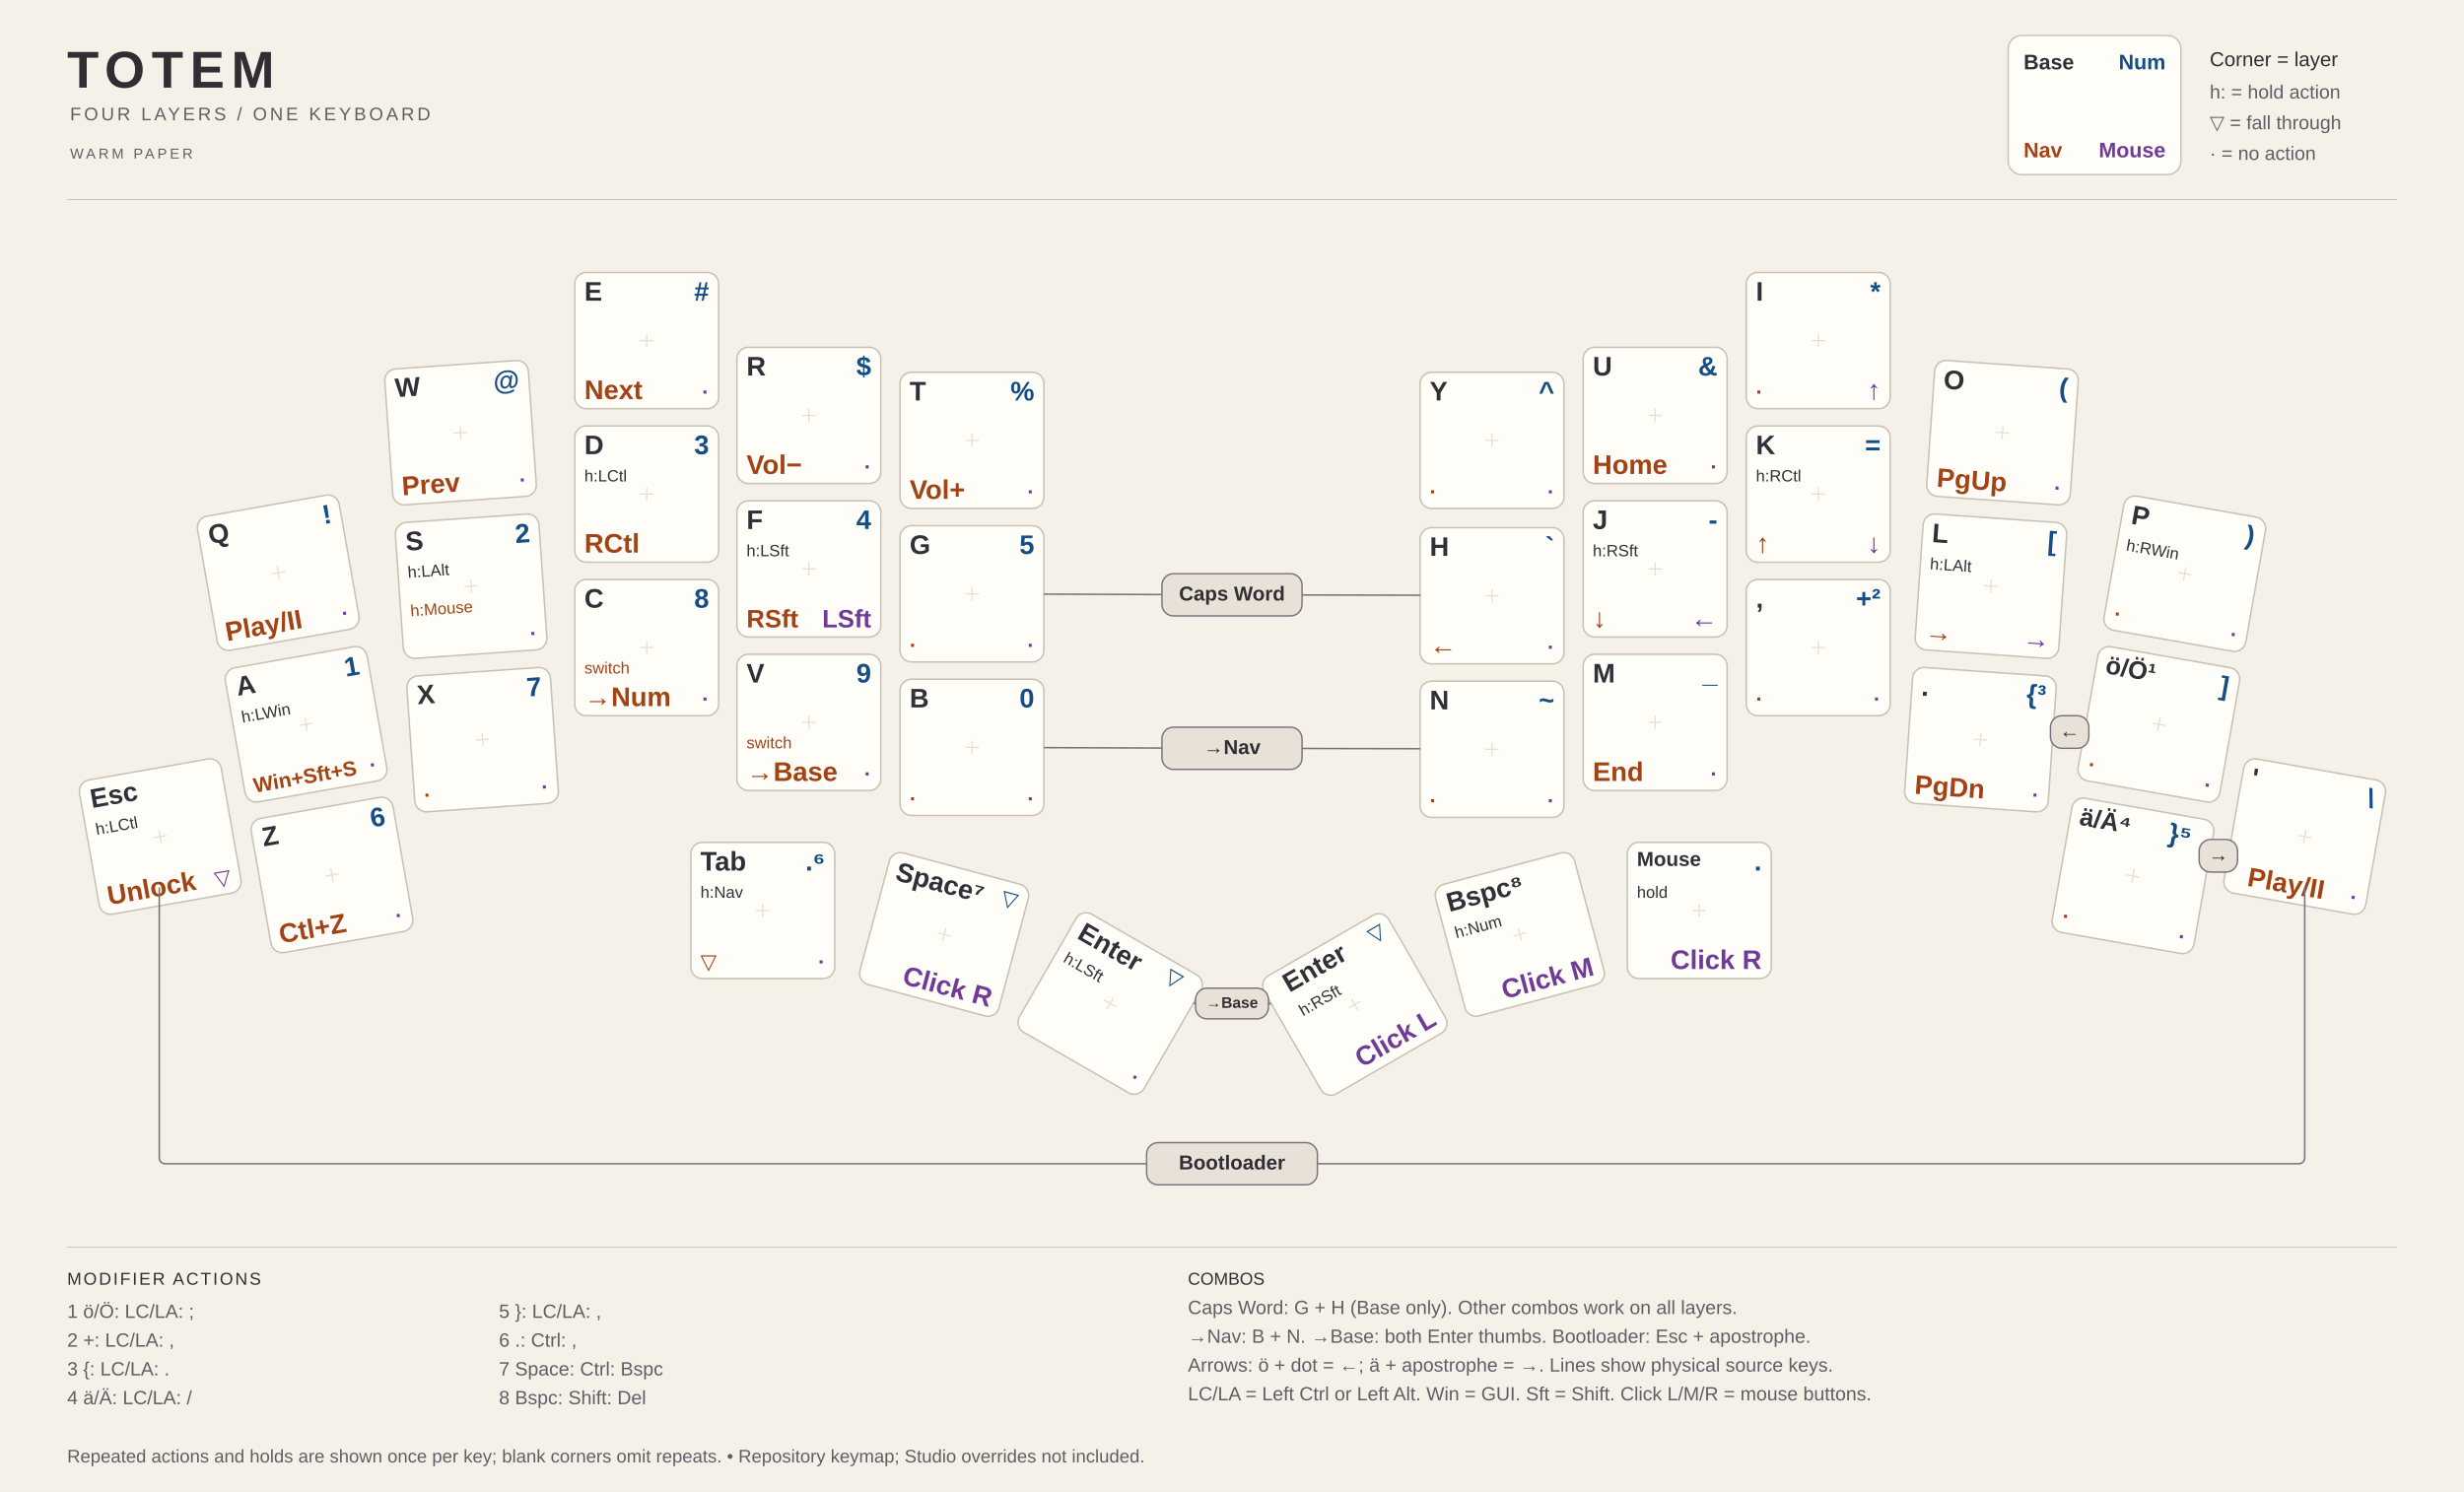
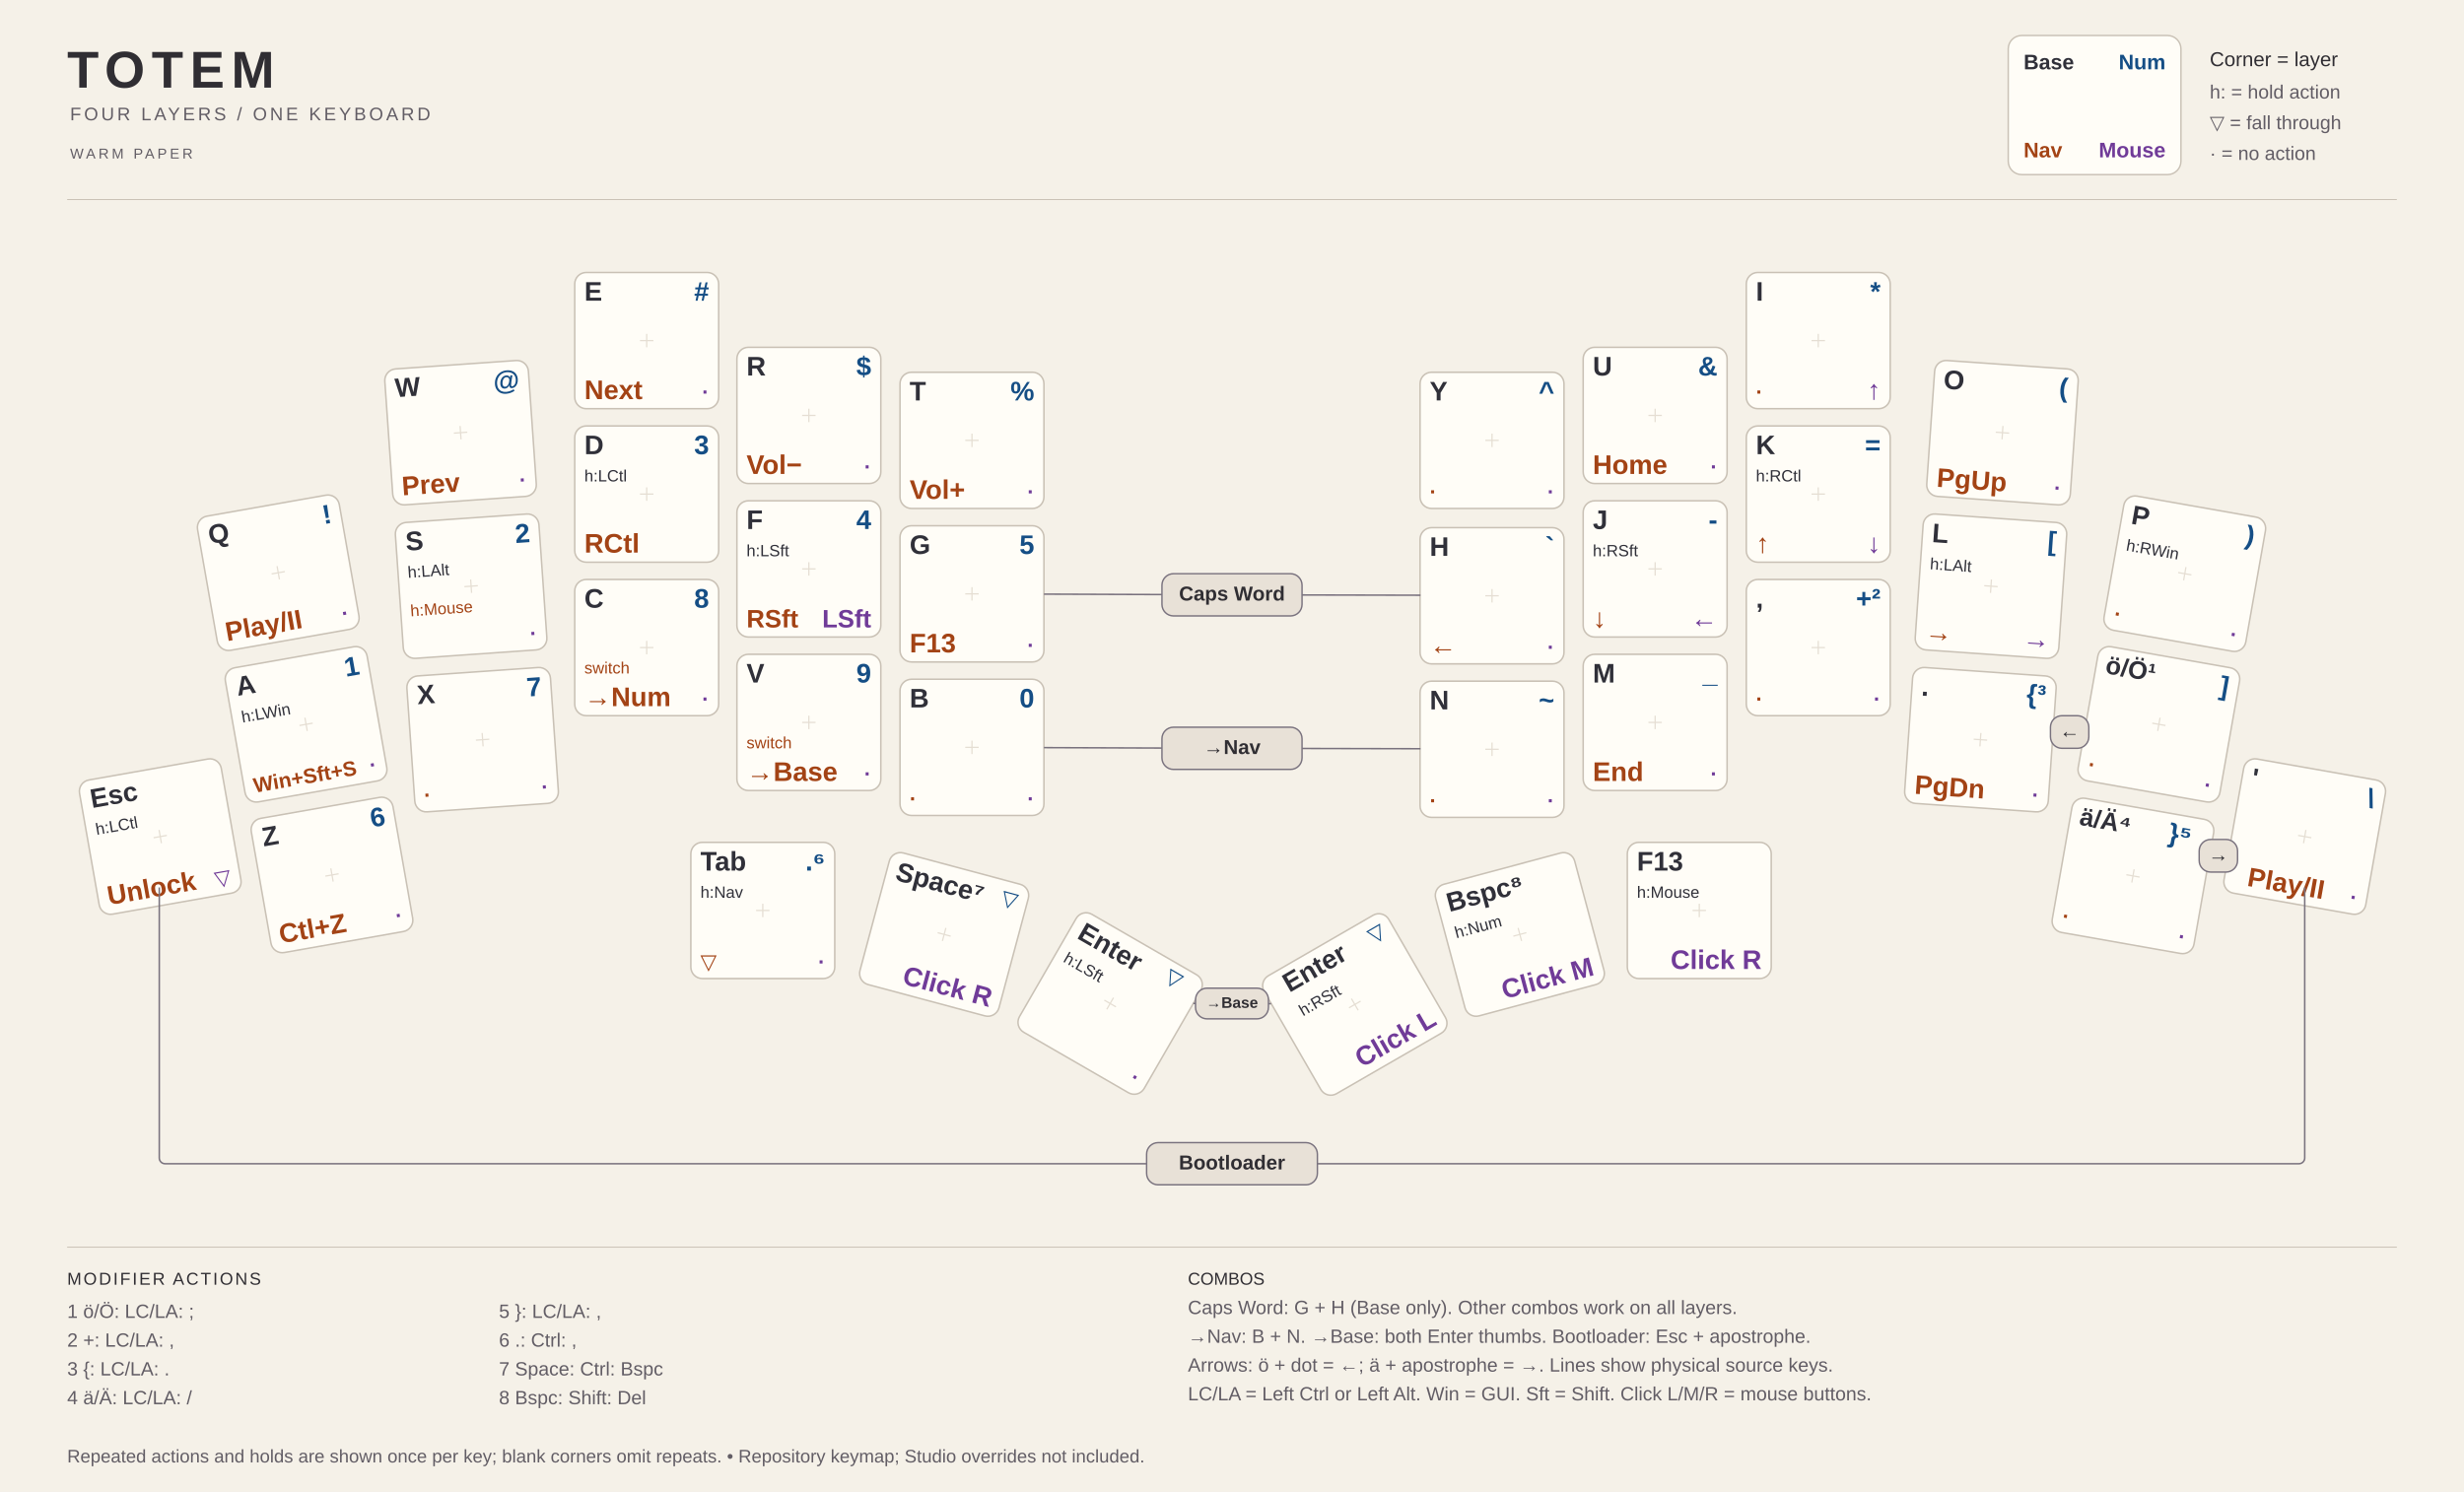
<svg xmlns="http://www.w3.org/2000/svg" width="2568" height="1555" viewBox="0 0 2568 1555" class="keymap" role="img" aria-labelledby="overview-title overview-description">
  <rect width="100%" height="100%" fill="#f5f1e8" />
  <style>/* inherit to force styles through use tags */
svg path {
    fill: inherit;
}

/* font and background color specifications */
svg.keymap {
    font-family: SFMono-Regular,Consolas,Liberation Mono,Menlo,monospace;
    font-size: 14px;
    font-kerning: normal;
    text-rendering: optimizeLegibility;
    fill: #24292e;
}

/* default key styling */
rect.key {
    fill: #f6f8fa;
}

rect.key, rect.combo {
    stroke: #c9cccf;
    stroke-width: 1;
}

/* default key side styling, only used is draw_key_sides is set */
rect.side {
    filter: brightness(90%);
}

/* color accent for combo boxes */
rect.combo, rect.combo-separate {
    fill: #cdf;
}

/* color accent for held keys */
rect.held, rect.combo.held {
    fill: #fdd;
}

/* color accent for ghost (optional) keys */
rect.ghost, rect.combo.ghost {
    stroke-dasharray: 4, 4;
    stroke-width: 2;
}

text {
    text-anchor: middle;
    dominant-baseline: middle;
}

/* styling for layer labels */
text.label {
    font-weight: bold;
    text-anchor: start;
    stroke: white;
    stroke-width: 4;
    paint-order: stroke;
}

/* styling for optional footer */
text.footer {
    text-anchor: end;
    dominant-baseline: auto;
    stroke: white;
    stroke-width: 4;
    paint-order: stroke;
}

/* styling for combo tap, and key non-tap label text */
text.combo, text.hold, text.shifted, text.left, text.right, text.tl, text.tr, text.bl, text.br {
    font-size: 11px;
}

text.hold, text.bl, text.br {
    text-anchor: middle;
    dominant-baseline: auto;
}

text.shifted, text.tl, text.tr {
    text-anchor: middle;
    dominant-baseline: hanging;
}

text.left, text.tl, text.bl {
    text-anchor: start;
}

text.right, text.tr, text.br {
    text-anchor: end;
}

text.layer-activator {
    text-decoration: underline;
}

/* styling for hold/shifted label text in combo box */
text.combo.hold, text.combo.shifted, text.combo.left, text.combo.right {
    font-size: 8px;
}

/* lighter symbol for transparent keys */
text.trans {
    fill: #7b7e81;
}

/* styling for combo dendrons */
path.combo {
    stroke-width: 1;
    stroke: gray;
    fill: none;
}

/* Start Tabler Icons Cleanup */
/* cannot use height/width with glyphs */
.icon-tabler &gt; path {
    fill: inherit;
    stroke: inherit;
    stroke-width: 2;
}
/* hide tabler's default box */
.icon-tabler &gt; path[stroke="none"][fill="none"] {
    visibility: hidden;
}
/* End Tabler Icons Cleanup */


svg.keymap { font-family: Arial, DejaVu Sans, sans-serif; fill: #302e33; }
rect.key { fill: #fffdf7; stroke: #c9c1b5; stroke-width: 1.6; }
rect.combo { fill: #e8e1d7; stroke: #79727e; stroke-width: 1.5; }
path.combo { fill: none; stroke: #79727e; stroke-width: 1.6; }
.thumb-combo text.combo { font-size: 16px; }
text.combo { fill: #302e33; font-size: 21px; font-weight: 600; }
text.sub { font-size: 17px; font-weight: 400; }
text.tl, text.tr, text.bl, text.br { font-weight: 600; }
text.tl, text.tr { dominant-baseline: hanging; }
text.bl, text.br { dominant-baseline: auto; }
text.tl, text.bl { text-anchor: start; }
text.tr, text.br { text-anchor: end; }
text.tl { fill: #303039; }
text.tr { fill: #154e85; }
text.bl { fill: #a34315; }
text.br { fill: #703b98; }
</style>
  <g transform="translate(0,220)" id="keyboard">
    <g transform="translate(70, 0)" class="layer-Overview">
      <g transform="translate(0, 55)">
        <g transform="translate(220, 322) rotate(-10.0)" class="key keypos-0">
          <rect rx="12" ry="12" x="-75" y="-71" width="150" height="142" class="key" />
          <text x="-65" y="-61" class="key tl" style="font-size:28.0px">Q</text>
          <text x="65" y="-61" class="key tr" style="font-size:28.0px">!</text>
          <text x="-65" y="61" class="key bl" style="font-size:28.0px">Play/II</text>
          <text x="65" y="61" class="key br" style="font-size:22.0px">·</text>
          <path d="M-7,0 H7 M0,-7 V7" fill="none" stroke="#e5ded3" stroke-width="1.3" />
        </g>
        <g transform="translate(410, 176) rotate(-4.0)" class="key keypos-1">
          <rect rx="12" ry="12" x="-75" y="-71" width="150" height="142" class="key" />
          <text x="-65" y="-61" class="key tl" style="font-size:28.0px">W</text>
          <text x="65" y="-61" class="key tr" style="font-size:28.0px">@</text>
          <text x="-65" y="61" class="key bl" style="font-size:28.0px">Prev</text>
          <text x="65" y="61" class="key br" style="font-size:22.0px">·</text>
          <path d="M-7,0 H7 M0,-7 V7" fill="none" stroke="#e5ded3" stroke-width="1.3" />
        </g>
        <g transform="translate(604, 80)" class="key keypos-2">
          <rect rx="12" ry="12" x="-75" y="-71" width="150" height="142" class="key" />
          <text x="-65" y="-61" class="key tl" style="font-size:28.0px">E</text>
          <text x="65" y="-61" class="key tr" style="font-size:28.0px">#</text>
          <text x="-65" y="61" class="key bl" style="font-size:28.0px">Next</text>
          <text x="65" y="61" class="key br" style="font-size:22.0px">·</text>
          <path d="M-7,0 H7 M0,-7 V7" fill="none" stroke="#e5ded3" stroke-width="1.3" />
        </g>
        <g transform="translate(773, 158)" class="key keypos-3">
          <rect rx="12" ry="12" x="-75" y="-71" width="150" height="142" class="key" />
          <text x="-65" y="-61" class="key tl" style="font-size:28.0px">R</text>
          <text x="65" y="-61" class="key tr" style="font-size:28.0px">$</text>
          <text x="-65" y="61" class="key bl" style="font-size:28.0px">Vol−</text>
          <text x="65" y="61" class="key br" style="font-size:22.0px">·</text>
          <path d="M-7,0 H7 M0,-7 V7" fill="none" stroke="#e5ded3" stroke-width="1.3" />
        </g>
        <g transform="translate(943, 184)" class="key keypos-4">
          <rect rx="12" ry="12" x="-75" y="-71" width="150" height="142" class="key" />
          <text x="-65" y="-61" class="key tl" style="font-size:28.0px">T</text>
          <text x="65" y="-61" class="key tr" style="font-size:28.0px">%</text>
          <text x="-65" y="61" class="key bl" style="font-size:28.0px">Vol+</text>
          <text x="65" y="61" class="key br" style="font-size:22.0px">·</text>
          <path d="M-7,0 H7 M0,-7 V7" fill="none" stroke="#e5ded3" stroke-width="1.3" />
        </g>
        <g transform="translate(1485, 184)" class="key keypos-5">
          <rect rx="12" ry="12" x="-75" y="-71" width="150" height="142" class="key" />
          <text x="-65" y="-61" class="key tl" style="font-size:28.0px">Y</text>
          <text x="65" y="-61" class="key tr" style="font-size:28.0px">^</text>
          <text x="-65" y="61" class="key bl" style="font-size:22.0px">·</text>
          <text x="65" y="61" class="key br" style="font-size:22.0px">·</text>
          <path d="M-7,0 H7 M0,-7 V7" fill="none" stroke="#e5ded3" stroke-width="1.3" />
        </g>
        <g transform="translate(1655, 158)" class="key keypos-6">
          <rect rx="12" ry="12" x="-75" y="-71" width="150" height="142" class="key" />
          <text x="-65" y="-61" class="key tl" style="font-size:28.0px">U</text>
          <text x="65" y="-61" class="key tr" style="font-size:28.0px">&amp;</text>
          <text x="-65" y="61" class="key bl" style="font-size:28.0px">Home</text>
          <text x="65" y="61" class="key br" style="font-size:22.0px">·</text>
          <path d="M-7,0 H7 M0,-7 V7" fill="none" stroke="#e5ded3" stroke-width="1.3" />
        </g>
        <g transform="translate(1825, 80)" class="key keypos-7">
          <rect rx="12" ry="12" x="-75" y="-71" width="150" height="142" class="key" />
          <text x="-65" y="-61" class="key tl" style="font-size:28.0px">I</text>
          <text x="65" y="-61" class="key tr" style="font-size:28.0px">*</text>
          <text x="-65" y="61" class="key bl" style="font-size:22.0px">·</text>
          <text x="65" y="61" class="key br" style="font-size:28.0px">↑</text>
          <path d="M-7,0 H7 M0,-7 V7" fill="none" stroke="#e5ded3" stroke-width="1.3" />
        </g>
        <g transform="translate(2017, 176) rotate(4.0)" class="key keypos-8">
          <rect rx="12" ry="12" x="-75" y="-71" width="150" height="142" class="key" />
          <text x="-65" y="-61" class="key tl" style="font-size:28.0px">O</text>
          <text x="65" y="-61" class="key tr" style="font-size:28.0px">(</text>
          <text x="-65" y="61" class="key bl" style="font-size:28.0px">PgUp</text>
          <text x="65" y="61" class="key br" style="font-size:22.0px">·</text>
          <path d="M-7,0 H7 M0,-7 V7" fill="none" stroke="#e5ded3" stroke-width="1.3" />
        </g>
        <g transform="translate(2207, 323) rotate(10.0)" class="key keypos-9">
          <rect rx="12" ry="12" x="-75" y="-71" width="150" height="142" class="key" />
          <text x="-65" y="-61" class="key tl" style="font-size:28.0px">P</text>
          <text x="65" y="-61" class="key tr" style="font-size:28.0px">)</text>
          <text x="-65" y="61" class="key bl" style="font-size:22.0px">·</text>
          <text x="65" y="61" class="key br" style="font-size:22.0px">·</text>
          <path d="M-7,0 H7 M0,-7 V7" fill="none" stroke="#e5ded3" stroke-width="1.3" />
          <text x="-65" y="-25" class="sub tl" style="font-weight:400">h:RWin</text>
        </g>
        <g transform="translate(249, 480) rotate(-10.0)" class="key keypos-10">
          <rect rx="12" ry="12" x="-75" y="-71" width="150" height="142" class="key" />
          <text x="-65" y="-61" class="key tl" style="font-size:28.0px">A</text>
          <text x="65" y="-61" class="key tr" style="font-size:28.0px">1</text>
          <text x="-65" y="61" class="key bl" style="font-size:21.8px">Win+Sft+S</text>
          <text x="65" y="61" class="key br" style="font-size:22.0px">·</text>
          <path d="M-7,0 H7 M0,-7 V7" fill="none" stroke="#e5ded3" stroke-width="1.3" />
          <text x="-65" y="-25" class="sub tl" style="font-weight:400">h:LWin</text>
        </g>
        <g transform="translate(421, 336) rotate(-4.0)" class="key keypos-11">
          <rect rx="12" ry="12" x="-75" y="-71" width="150" height="142" class="key" />
          <text x="-65" y="-61" class="key tl" style="font-size:28.0px">S</text>
          <text x="65" y="-61" class="key tr" style="font-size:28.0px">2</text>
          <text x="65" y="61" class="key br" style="font-size:22.0px">·</text>
          <path d="M-7,0 H7 M0,-7 V7" fill="none" stroke="#e5ded3" stroke-width="1.3" />
          <text x="-65" y="-25" class="sub tl" style="font-weight:400">h:LAlt</text>
          <text x="-65" y="27" class="sub bl" style="font-weight:400">h:Mouse</text>
        </g>
        <g transform="translate(604, 240)" class="key keypos-12">
          <rect rx="12" ry="12" x="-75" y="-71" width="150" height="142" class="key" />
          <text x="-65" y="-61" class="key tl" style="font-size:28.0px">D</text>
          <text x="65" y="-61" class="key tr" style="font-size:28.0px">3</text>
          <text x="-65" y="61" class="key bl" style="font-size:28.0px">RCtl</text>
          <path d="M-7,0 H7 M0,-7 V7" fill="none" stroke="#e5ded3" stroke-width="1.3" />
          <text x="-65" y="-25" class="sub tl" style="font-weight:400">h:LCtl</text>
        </g>
        <g transform="translate(773, 318)" class="key keypos-13">
          <rect rx="12" ry="12" x="-75" y="-71" width="150" height="142" class="key" />
          <text x="-65" y="-61" class="key tl" style="font-size:28.0px">F</text>
          <text x="65" y="-61" class="key tr" style="font-size:28.0px">4</text>
          <text x="-65" y="61" class="key bl" style="font-size:26.3px">RSft</text>
          <text x="65" y="61" class="key br" style="font-size:26.3px">LSft</text>
          <path d="M-7,0 H7 M0,-7 V7" fill="none" stroke="#e5ded3" stroke-width="1.3" />
          <text x="-65" y="-25" class="sub tl" style="font-weight:400">h:LSft</text>
        </g>
        <g transform="translate(943, 344)" class="key keypos-14">
          <rect rx="12" ry="12" x="-75" y="-71" width="150" height="142" class="key" />
          <text x="-65" y="-61" class="key tl" style="font-size:28.0px">G</text>
          <text x="65" y="-61" class="key tr" style="font-size:28.0px">5</text>
-           <text x="-65" y="61" class="key bl" style="font-size:22.0px">·</text>
+           <text x="-65" y="61" class="key bl" style="font-size:28.0px">F13</text>
          <text x="65" y="61" class="key br" style="font-size:22.0px">·</text>
          <path d="M-7,0 H7 M0,-7 V7" fill="none" stroke="#e5ded3" stroke-width="1.3" />
        </g>
        <g transform="translate(1485, 346)" class="key keypos-15">
          <rect rx="12" ry="12" x="-75" y="-71" width="150" height="142" class="key" />
          <text x="-65" y="-61" class="key tl" style="font-size:28.0px">H</text>
          <text x="65" y="-61" class="key tr" style="font-size:28.0px">`</text>
          <text x="-65" y="61" class="key bl" style="font-size:28.0px">←</text>
          <text x="65" y="61" class="key br" style="font-size:22.0px">·</text>
          <path d="M-7,0 H7 M0,-7 V7" fill="none" stroke="#e5ded3" stroke-width="1.3" />
        </g>
        <g transform="translate(1655, 318)" class="key keypos-16">
          <rect rx="12" ry="12" x="-75" y="-71" width="150" height="142" class="key" />
          <text x="-65" y="-61" class="key tl" style="font-size:28.0px">J</text>
          <text x="65" y="-61" class="key tr" style="font-size:28.0px">-</text>
          <text x="-65" y="61" class="key bl" style="font-size:28.0px">↓</text>
          <text x="65" y="61" class="key br" style="font-size:28.0px">←</text>
          <path d="M-7,0 H7 M0,-7 V7" fill="none" stroke="#e5ded3" stroke-width="1.3" />
          <text x="-65" y="-25" class="sub tl" style="font-weight:400">h:RSft</text>
        </g>
        <g transform="translate(1825, 240)" class="key keypos-17">
          <rect rx="12" ry="12" x="-75" y="-71" width="150" height="142" class="key" />
          <text x="-65" y="-61" class="key tl" style="font-size:28.0px">K</text>
          <text x="65" y="-61" class="key tr" style="font-size:28.0px">=</text>
          <text x="-65" y="61" class="key bl" style="font-size:28.0px">↑</text>
          <text x="65" y="61" class="key br" style="font-size:28.0px">↓</text>
          <path d="M-7,0 H7 M0,-7 V7" fill="none" stroke="#e5ded3" stroke-width="1.3" />
          <text x="-65" y="-25" class="sub tl" style="font-weight:400">h:RCtl</text>
        </g>
        <g transform="translate(2005, 336) rotate(4.0)" class="key keypos-18">
          <rect rx="12" ry="12" x="-75" y="-71" width="150" height="142" class="key" />
          <text x="-65" y="-61" class="key tl" style="font-size:28.0px">L</text>
          <text x="65" y="-61" class="key tr" style="font-size:28.0px">[</text>
          <text x="-65" y="61" class="key bl" style="font-size:28.0px">→</text>
          <text x="65" y="61" class="key br" style="font-size:28.0px">→</text>
          <path d="M-7,0 H7 M0,-7 V7" fill="none" stroke="#e5ded3" stroke-width="1.3" />
          <text x="-65" y="-25" class="sub tl" style="font-weight:400">h:LAlt</text>
        </g>
        <g transform="translate(2180, 480) rotate(10.0)" class="key keypos-19">
          <rect rx="12" ry="12" x="-75" y="-71" width="150" height="142" class="key" />
          <text x="-65" y="-61" class="key tl" style="font-size:26.3px">ö/Ö¹</text>
          <text x="65" y="-61" class="key tr" style="font-size:28.0px">]</text>
          <text x="-65" y="61" class="key bl" style="font-size:22.0px">·</text>
          <text x="65" y="61" class="key br" style="font-size:22.0px">·</text>
          <path d="M-7,0 H7 M0,-7 V7" fill="none" stroke="#e5ded3" stroke-width="1.3" />
        </g>
        <g transform="translate(97, 597) rotate(-10.0)" class="key keypos-20">
          <rect rx="12" ry="12" x="-75" y="-71" width="150" height="142" class="key" />
          <text x="-65" y="-61" class="key tl" style="font-size:28.0px">Esc</text>
          <text x="-65" y="61" class="key bl" style="font-size:28.0px">Unlock</text>
          <text x="65" y="61" class="key br" style="font-size:22.0px">▽</text>
          <path d="M-7,0 H7 M0,-7 V7" fill="none" stroke="#e5ded3" stroke-width="1.3" />
          <text x="-65" y="-25" class="sub tl" style="font-weight:400">h:LCtl</text>
        </g>
        <g transform="translate(276, 637) rotate(-10.0)" class="key keypos-21">
          <rect rx="12" ry="12" x="-75" y="-71" width="150" height="142" class="key" />
          <text x="-65" y="-61" class="key tl" style="font-size:28.0px">Z</text>
          <text x="65" y="-61" class="key tr" style="font-size:28.0px">6</text>
          <text x="-65" y="61" class="key bl" style="font-size:28.0px">Ctl+Z</text>
          <text x="65" y="61" class="key br" style="font-size:22.0px">·</text>
          <path d="M-7,0 H7 M0,-7 V7" fill="none" stroke="#e5ded3" stroke-width="1.3" />
        </g>
        <g transform="translate(433, 496) rotate(-4.0)" class="key keypos-22">
          <rect rx="12" ry="12" x="-75" y="-71" width="150" height="142" class="key" />
          <text x="-65" y="-61" class="key tl" style="font-size:28.0px">X</text>
          <text x="65" y="-61" class="key tr" style="font-size:28.0px">7</text>
          <text x="-65" y="61" class="key bl" style="font-size:22.0px">·</text>
          <text x="65" y="61" class="key br" style="font-size:22.0px">·</text>
          <path d="M-7,0 H7 M0,-7 V7" fill="none" stroke="#e5ded3" stroke-width="1.3" />
        </g>
        <g transform="translate(604, 400)" class="key keypos-23">
          <rect rx="12" ry="12" x="-75" y="-71" width="150" height="142" class="key" />
          <text x="-65" y="-61" class="key tl" style="font-size:28.0px">C</text>
          <text x="65" y="-61" class="key tr" style="font-size:28.0px">8</text>
          <text x="-65" y="61" class="key bl" style="font-size:28.0px">→Num</text>
          <text x="65" y="61" class="key br" style="font-size:22.0px">·</text>
          <path d="M-7,0 H7 M0,-7 V7" fill="none" stroke="#e5ded3" stroke-width="1.3" />
          <text x="-65" y="27" class="sub bl" style="font-weight:400">switch</text>
        </g>
        <g transform="translate(773, 478)" class="key keypos-24">
          <rect rx="12" ry="12" x="-75" y="-71" width="150" height="142" class="key" />
          <text x="-65" y="-61" class="key tl" style="font-size:28.0px">V</text>
          <text x="65" y="-61" class="key tr" style="font-size:28.0px">9</text>
          <text x="-65" y="61" class="key bl" style="font-size:28.0px">→Base</text>
          <text x="65" y="61" class="key br" style="font-size:22.0px">·</text>
          <path d="M-7,0 H7 M0,-7 V7" fill="none" stroke="#e5ded3" stroke-width="1.3" />
          <text x="-65" y="27" class="sub bl" style="font-weight:400">switch</text>
        </g>
        <g transform="translate(943, 504)" class="key keypos-25">
          <rect rx="12" ry="12" x="-75" y="-71" width="150" height="142" class="key" />
          <text x="-65" y="-61" class="key tl" style="font-size:28.0px">B</text>
          <text x="65" y="-61" class="key tr" style="font-size:28.0px">0</text>
          <text x="-65" y="61" class="key bl" style="font-size:22.0px">·</text>
          <text x="65" y="61" class="key br" style="font-size:22.0px">·</text>
          <path d="M-7,0 H7 M0,-7 V7" fill="none" stroke="#e5ded3" stroke-width="1.3" />
        </g>
        <g transform="translate(1485, 506)" class="key keypos-26">
          <rect rx="12" ry="12" x="-75" y="-71" width="150" height="142" class="key" />
          <text x="-65" y="-61" class="key tl" style="font-size:28.0px">N</text>
          <text x="65" y="-61" class="key tr" style="font-size:28.0px">~</text>
          <text x="-65" y="61" class="key bl" style="font-size:22.0px">·</text>
          <text x="65" y="61" class="key br" style="font-size:22.0px">·</text>
          <path d="M-7,0 H7 M0,-7 V7" fill="none" stroke="#e5ded3" stroke-width="1.3" />
        </g>
        <g transform="translate(1655, 478)" class="key keypos-27">
          <rect rx="12" ry="12" x="-75" y="-71" width="150" height="142" class="key" />
          <text x="-65" y="-61" class="key tl" style="font-size:28.0px">M</text>
          <text x="65" y="-61" class="key tr" style="font-size:28.0px">_</text>
          <text x="-65" y="61" class="key bl" style="font-size:28.0px">End</text>
          <text x="65" y="61" class="key br" style="font-size:22.0px">·</text>
          <path d="M-7,0 H7 M0,-7 V7" fill="none" stroke="#e5ded3" stroke-width="1.3" />
        </g>
        <g transform="translate(1825, 400)" class="key keypos-28">
          <rect rx="12" ry="12" x="-75" y="-71" width="150" height="142" class="key" />
          <text x="-65" y="-61" class="key tl" style="font-size:28.0px">,</text>
          <text x="65" y="-61" class="key tr" style="font-size:28.0px">+²</text>
          <text x="-65" y="61" class="key bl" style="font-size:22.0px">·</text>
          <text x="65" y="61" class="key br" style="font-size:22.0px">·</text>
          <path d="M-7,0 H7 M0,-7 V7" fill="none" stroke="#e5ded3" stroke-width="1.3" />
        </g>
        <g transform="translate(1994, 496) rotate(4.0)" class="key keypos-29">
          <rect rx="12" ry="12" x="-75" y="-71" width="150" height="142" class="key" />
          <text x="-65" y="-61" class="key tl" style="font-size:28.0px">.</text>
          <text x="65" y="-61" class="key tr" style="font-size:28.0px">{³</text>
          <text x="-65" y="61" class="key bl" style="font-size:28.0px">PgDn</text>
          <text x="65" y="61" class="key br" style="font-size:22.0px">·</text>
          <path d="M-7,0 H7 M0,-7 V7" fill="none" stroke="#e5ded3" stroke-width="1.3" />
        </g>
        <g transform="translate(2153, 638) rotate(10.0)" class="key keypos-30">
          <rect rx="12" ry="12" x="-75" y="-71" width="150" height="142" class="key" />
          <text x="-65" y="-61" class="key tl" style="font-size:26.3px">ä/Ä⁴</text>
          <text x="53" y="-61" class="key tr" style="font-size:28.0px">}⁵</text>
          <text x="-65" y="61" class="key bl" style="font-size:22.0px">·</text>
          <text x="65" y="61" class="key br" style="font-size:22.0px">·</text>
          <path d="M-7,0 H7 M0,-7 V7" fill="none" stroke="#e5ded3" stroke-width="1.3" />
        </g>
        <g transform="translate(2332, 597) rotate(10.0)" class="key keypos-31">
          <rect rx="12" ry="12" x="-75" y="-71" width="150" height="142" class="key" />
          <text x="-65" y="-61" class="key tl" style="font-size:28.0px">'</text>
          <text x="65" y="-61" class="key tr" style="font-size:28.0px">\</text>
          <text x="-51" y="61" class="key bl" style="font-size:28.0px">Play/II</text>
          <text x="65" y="61" class="key br" style="font-size:22.0px">·</text>
          <path d="M-7,0 H7 M0,-7 V7" fill="none" stroke="#e5ded3" stroke-width="1.3" />
        </g>
        <g transform="translate(725, 674)" class="key keypos-32">
          <rect rx="12" ry="12" x="-75" y="-71" width="150" height="142" class="key" />
          <text x="-65" y="-61" class="key tl" style="font-size:28.0px">Tab</text>
          <text x="65" y="-61" class="key tr" style="font-size:28.0px">.⁶</text>
          <text x="-65" y="61" class="key bl" style="font-size:22.0px">▽</text>
          <text x="65" y="61" class="key br" style="font-size:22.0px">·</text>
          <path d="M-7,0 H7 M0,-7 V7" fill="none" stroke="#e5ded3" stroke-width="1.3" />
          <text x="-65" y="-25" class="sub tl" style="font-weight:400">h:Nav</text>
        </g>
        <g transform="translate(914, 699) rotate(15.0)" class="key keypos-33">
          <rect rx="12" ry="12" x="-75" y="-71" width="150" height="142" class="key" />
          <text x="-65" y="-61" class="key tl" style="font-size:28.0px">Space⁷</text>
          <text x="65" y="-61" class="key tr" style="font-size:22.0px">▽</text>
          <text x="65" y="61" class="key br" style="font-size:28.0px">Click R</text>
          <path d="M-7,0 H7 M0,-7 V7" fill="none" stroke="#e5ded3" stroke-width="1.3" />
        </g>
        <g transform="translate(1087, 771) rotate(30.0)" class="key keypos-34">
          <rect rx="12" ry="12" x="-75" y="-71" width="150" height="142" class="key" />
          <text x="-65" y="-61" class="key tl" style="font-size:28.0px">Enter</text>
          <text x="53" y="-64" class="key tr" style="font-size:22.0px">▽</text>
          <text x="65" y="61" class="key br" style="font-size:22.0px">·</text>
          <path d="M-7,0 H7 M0,-7 V7" fill="none" stroke="#e5ded3" stroke-width="1.3" />
          <text x="-65" y="-25" class="sub tl" style="font-weight:400">h:LSft</text>
        </g>
        <g transform="translate(1342, 772) rotate(-30.0)" class="key keypos-35">
          <rect rx="12" ry="12" x="-75" y="-71" width="150" height="142" class="key" />
          <text x="-53" y="-64" class="key tl" style="font-size:28.0px">Enter</text>
          <text x="65" y="-61" class="key tr" style="font-size:22.0px">▽</text>
          <text x="65" y="61" class="key br" style="font-size:28.0px">Click L</text>
          <path d="M-7,0 H7 M0,-7 V7" fill="none" stroke="#e5ded3" stroke-width="1.3" />
          <text x="-53" y="-28" class="sub tl" style="font-weight:400">h:RSft</text>
        </g>
        <g transform="translate(1514, 699) rotate(-15.0)" class="key keypos-36">
          <rect rx="12" ry="12" x="-75" y="-71" width="150" height="142" class="key" />
          <text x="-65" y="-61" class="key tl" style="font-size:28.0px">Bspc⁸</text>
          <text x="65" y="61" class="key br" style="font-size:28.0px">Click M</text>
          <path d="M-7,0 H7 M0,-7 V7" fill="none" stroke="#e5ded3" stroke-width="1.3" />
          <text x="-65" y="-25" class="sub tl" style="font-weight:400">h:Num</text>
        </g>
        <g transform="translate(1701, 674)" class="key keypos-37">
          <rect rx="12" ry="12" x="-75" y="-71" width="150" height="142" class="key" />
-           <text x="-65" y="-61" class="key tl" style="font-size:21.1px">Mouse</text>
-           <text x="65" y="-61" class="key tr" style="font-size:28.0px">.</text>
+           <text x="-65" y="-61" class="key tl" style="font-size:28.0px">F13</text>
          <text x="65" y="61" class="key br" style="font-size:28.0px">Click R</text>
          <path d="M-7,0 H7 M0,-7 V7" fill="none" stroke="#e5ded3" stroke-width="1.3" />
-           <text x="-65" y="-25" class="sub tl" style="font-weight:400">hold</text>
+           <text x="-65" y="-25" class="sub tl" style="font-weight:400">h:Mouse</text>
        </g>
        <g class="combo combopos-0">
          <path d="M1214,938 h-1112 a6.0,6.0 0 0 1 -6.0,-6.0 v-282" class="combo" />
          <path d="M1214,938 h1112 a6.0,6.0 0 0 0 6.0,-6.0 v-282" class="combo" />
          <rect rx="12" ry="12" x="1125" y="916" width="178" height="44" class="combo" />
          <text x="1214" y="938" class="combo tap">Bootloader</text>
        </g>
        <g class="combo combopos-1">
          <path d="M1214.00,345.00 L1410.43,345.43" class="combo" />
          <path d="M1214.00,345.00 L1018.03,344.28" class="combo" />
          <rect rx="12" ry="12" x="1141" y="323" width="146" height="44" class="combo" />
          <text x="1214" y="345" class="combo tap">Caps Word</text>
        </g>
        <g class="combo thumb-combo combopos-2">
          <path d="M1214.00,771.00 L1254.70,771.19" class="combo" />
          <path d="M1214.00,771.00 L1173.66,770.94" class="combo" />
          <rect rx="12" ry="12" x="1176" y="755" width="76" height="32" class="combo thumb-combo" />
          <text x="1214" y="771" class="combo thumb-combo tap">→Base</text>
        </g>
        <g class="combo combopos-3">
          <path d="M1214.00,505.00 L1410.43,505.43" class="combo" />
          <path d="M1214.00,505.00 L1018.03,504.28" class="combo" />
          <rect rx="12" ry="12" x="1141" y="483" width="146" height="44" class="combo" />
          <text x="1214" y="505" class="combo tap">→Nav</text>
        </g>
        <g class="combo combopos-4">
          <path d="M2242.00,617.00 L2252.52,614.62" class="combo" />
          <path d="M2242.00,617.00 L2232.13,619.35" class="combo" />
          <rect rx="12" ry="12" x="2222" y="600" width="40" height="34" class="combo" />
          <text x="2242" y="617" class="combo tap">→</text>
        </g>
        <g class="combo combopos-5">
          <path d="M2087.00,488.00 L2069.87,489.47" class="combo" />
          <path d="M2087.00,488.00 L2102.49,486.64" class="combo" />
          <rect rx="12" ry="12" x="2067" y="471" width="40" height="34" class="combo" />
          <text x="2087" y="488" class="combo tap">←</text>
        </g>
      </g>
    </g>
  </g>
  <g id="legend">
    <text x="70" y="76" style="font-size:54;font-weight:700;text-anchor:start;letter-spacing:7">TOTEM</text>
    <text x="73" y="120" style="font-size:19;text-anchor:start;letter-spacing:3;fill:#625d65">FOUR LAYERS / ONE KEYBOARD</text>
    <text x="73" y="161" style="font-size:15;text-anchor:start;letter-spacing:3;fill:#625d65">WARM PAPER</text>
    <rect x="2093.0" y="37" width="180" height="145" rx="14" fill="#fffdf7" stroke="#c9c1b5" stroke-width="1.5" />
    <text x="2109.0" y="57" class="tl" style="font-size:22">Base</text>
    <text x="2257.0" y="57" class="tr" style="font-size:22">Num</text>
    <text x="2109.0" y="164" class="bl" style="font-size:22">Nav</text>
    <text x="2257.0" y="164" class="br" style="font-size:22">Mouse</text>
    <text x="2303.0" y="63" style="font-size:21;text-anchor:start">Corner = layer</text>
    <text x="2303.0" y="97" style="font-size:20;text-anchor:start;fill:#625d65">h: = hold action</text>
    <text x="2303.0" y="129" style="font-size:20;text-anchor:start;fill:#625d65">▽ = fall through</text>
    <text x="2303.0" y="161" style="font-size:20;text-anchor:start;fill:#625d65">· = no action</text>
    <path d="M70,208 H2498.0" stroke="#c9c1b5" stroke-width="1" />
  </g>
  <g id="notes">
    <path d="M70,1300.0 H2498.0" stroke="#c9c1b5" stroke-width="1" />
    <text x="70" y="1334.0" style="font-size:18;text-anchor:start;letter-spacing:2">MODIFIER ACTIONS</text>
    <text x="70" y="1368.0" style="font-size:20;text-anchor:start;fill:#625d65">1   ö/Ö: LC/LA: ;</text>
    <text x="70" y="1398.0" style="font-size:20;text-anchor:start;fill:#625d65">2   +: LC/LA: ,</text>
    <text x="70" y="1428.0" style="font-size:20;text-anchor:start;fill:#625d65">3   {: LC/LA: .</text>
    <text x="70" y="1458.0" style="font-size:20;text-anchor:start;fill:#625d65">4   ä/Ä: LC/LA: /</text>
    <text x="520" y="1368.0" style="font-size:20;text-anchor:start;fill:#625d65">5   }: LC/LA: ,</text>
    <text x="520" y="1398.0" style="font-size:20;text-anchor:start;fill:#625d65">6   .: Ctrl: ,</text>
    <text x="520" y="1428.0" style="font-size:20;text-anchor:start;fill:#625d65">7   Space: Ctrl: Bspc</text>
    <text x="520" y="1458.0" style="font-size:20;text-anchor:start;fill:#625d65">8   Bspc: Shift: Del</text>
    <text x="1238.0" y="1334.0" style="font-size:18;text-anchor:start;fill:#302e33">COMBOS</text>
    <text x="1238.0" y="1364.0" style="font-size:20;text-anchor:start;fill:#625d65">Caps Word: G + H (Base only). Other combos work on all layers.</text>
    <text x="1238.0" y="1394.0" style="font-size:20;text-anchor:start;fill:#625d65">→Nav: B + N.  →Base: both Enter thumbs.  Bootloader: Esc + apostrophe.</text>
    <text x="1238.0" y="1424.0" style="font-size:20;text-anchor:start;fill:#625d65">Arrows: ö + dot = ←; ä + apostrophe = →. Lines show physical source keys.</text>
    <text x="1238.0" y="1454.0" style="font-size:20;text-anchor:start;fill:#625d65">LC/LA = Left Ctrl or Left Alt. Win = GUI. Sft = Shift. Click L/M/R = mouse buttons.</text>
    <text x="70" y="1519.0" style="font-size:19;text-anchor:start;fill:#625d65">Repeated actions and holds are shown once per key; blank corners omit repeats.  •  Repository keymap; Studio overrides not included.</text>
  </g>
</svg>
